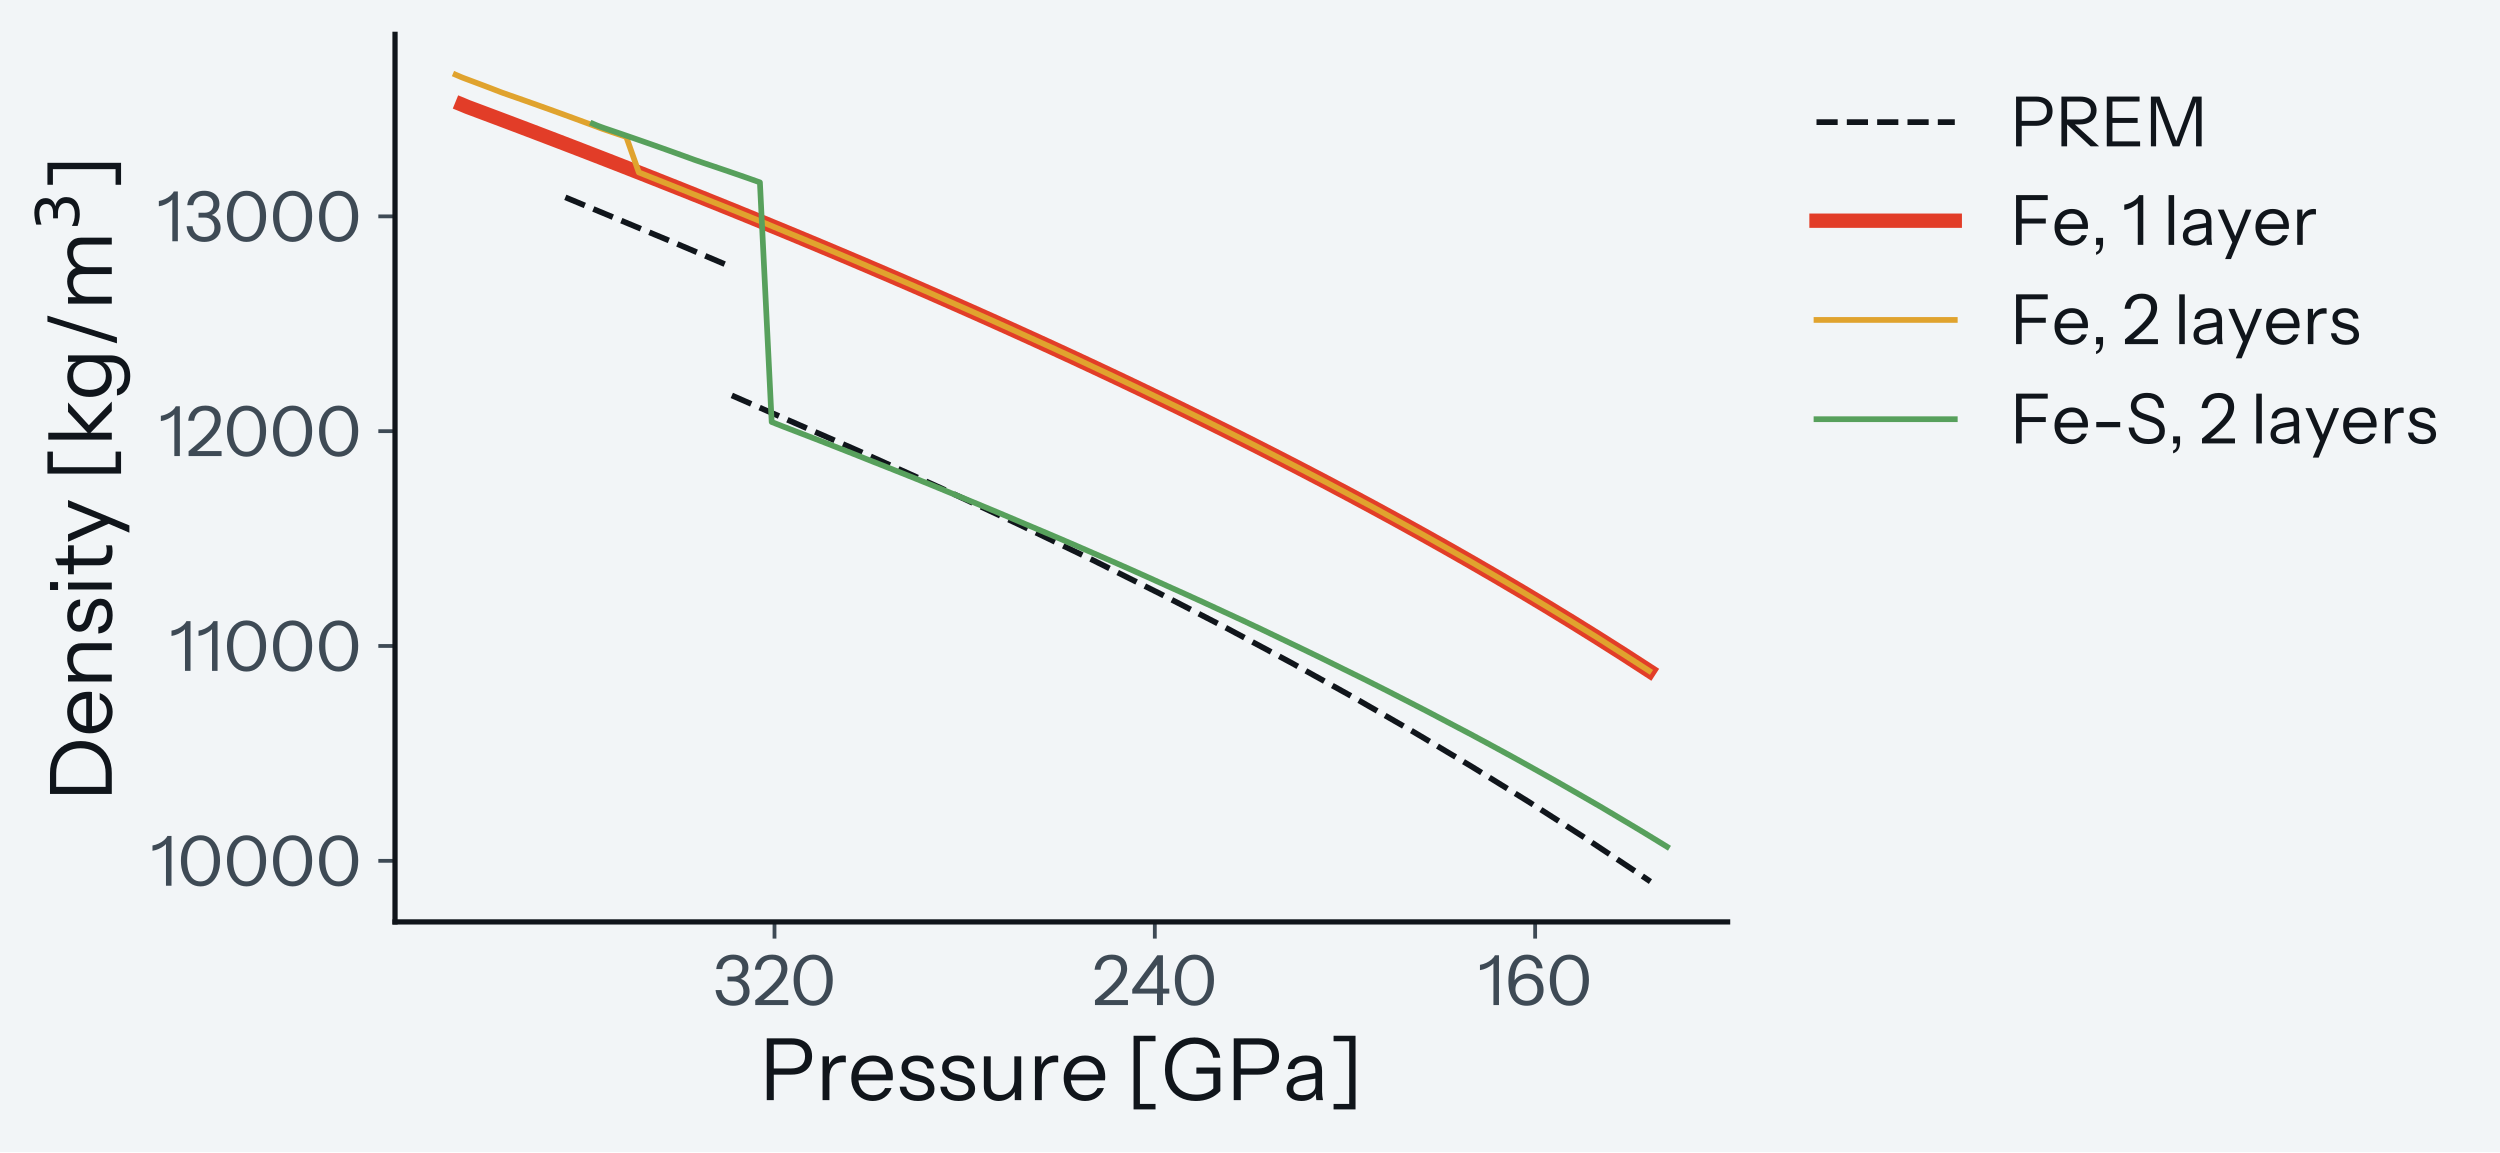
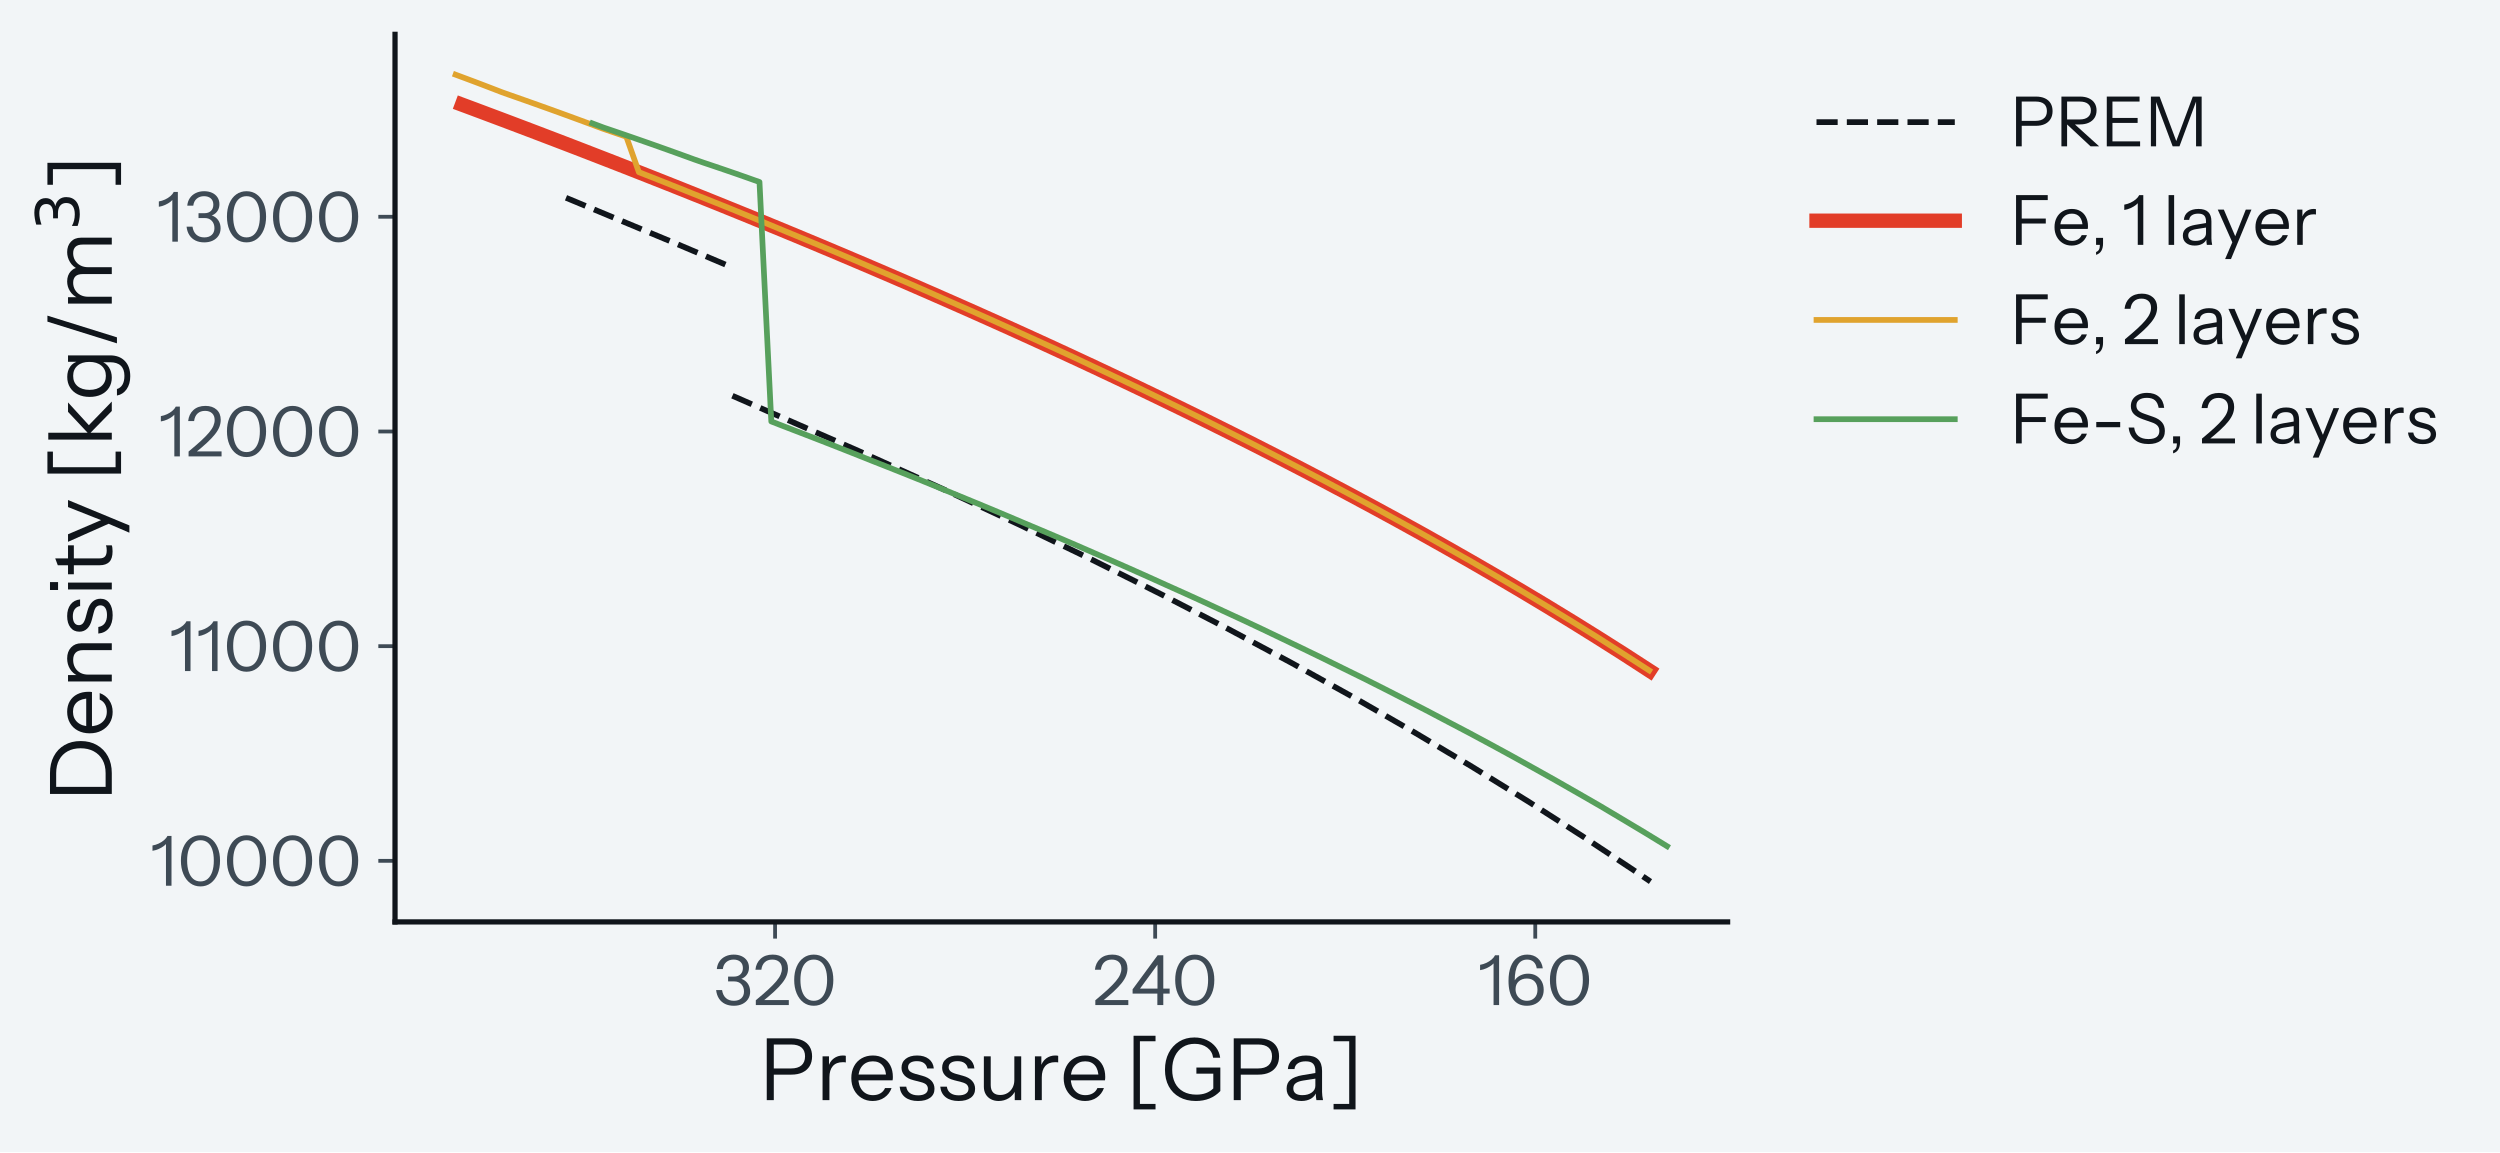
<svg xmlns="http://www.w3.org/2000/svg" xmlns:xlink="http://www.w3.org/1999/xlink" width="524.229pt" height="241.579pt" viewBox="0 0 524.229 241.579" version="1.1">
  <defs>
    <style type="text/css">*{stroke-linejoin: round; stroke-linecap: butt}</style>
  </defs>
  <g id="figure_1">
    <g id="patch_1">
      <path d="M 0 241.579  L 524.229 241.579  L 524.229 0  L 0 0  z " style="fill: #f2f5f7" />
    </g>
    <g id="axes_1">
      <g id="patch_2">
        <path d="M 82.833 193.316  L 362.265 193.316  L 362.265 7.2  L 82.833 7.2  z " style="fill: #f2f5f7" />
      </g>
      <g id="matplotlib.axis_1">
        <g id="xtick_1">
          <g id="line2d_1">
            <defs>
              <path id="m2a301ba8c9" d="M 0 0  L 0 3.5  " style="stroke: #3e4a55; stroke-width: 0.8" />
            </defs>
            <g>
-               <use xlink:href="#m2a301ba8c9" x="321.905" y="193.316" style="fill: #3e4a55; stroke: #3e4a55; stroke-width: 0.8" />
+               <use xlink:href="#m2a301ba8c9" x="321.931" y="193.316" style="fill: #3e4a55; stroke: #3e4a55; stroke-width: 0.8" />
            </g>
          </g>
          <g id="text_1">
-             <g style="fill: #3e4a55" transform="translate(309.8992 210.7564) scale(0.145 -0.145)">
+             <g style="fill: #3e4a55" transform="translate(309.9258 210.7564) scale(0.145 -0.145)">
              <defs>
                <path id="InstrumentSans-Regular-31" d="M 1440 0  L 1440 4083  L 1574 4051  Q 1498 3878 1280 3705  Q 1062 3533 777 3405  Q 493 3277 192 3232  L 192 3725  Q 493 3776 768 3904  Q 1043 4032 1257 4214  Q 1472 4397 1574 4608  L 1952 4608  L 1952 0  L 1440 0  z " transform="scale(0.015625)" />
                <path id="InstrumentSans-Regular-36" d="M 2010 -64  Q 1197 -64 758 528  Q 320 1120 320 2240  Q 320 3014 528 3558  Q 736 4102 1126 4387  Q 1517 4672 2054 4672  Q 2643 4672 3027 4333  Q 3411 3994 3494 3398  L 2931 3398  Q 2874 3795 2640 4003  Q 2406 4211 2048 4211  Q 1478 4211 1187 3724  Q 896 3238 896 2266  L 896 1850  L 749 1907  Q 806 2208 1004 2432  Q 1203 2656 1497 2781  Q 1792 2906 2131 2906  Q 2566 2906 2889 2717  Q 3213 2528 3395 2192  Q 3578 1856 3578 1408  Q 3578 966 3379 633  Q 3181 301 2829 118  Q 2477 -64 2010 -64  z M 2029 397  Q 2464 397 2733 672  Q 3002 947 3002 1414  Q 3002 1901 2742 2179  Q 2483 2458 2016 2458  Q 1568 2458 1270 2195  Q 973 1933 973 1472  Q 973 1152 1110 909  Q 1248 666 1488 531  Q 1728 397 2029 397  z " transform="scale(0.015625)" />
                <path id="InstrumentSans-Regular-30" d="M 2131 -64  Q 1587 -64 1180 240  Q 774 544 547 1085  Q 320 1626 320 2323  Q 320 3021 544 3549  Q 768 4077 1177 4374  Q 1587 4672 2131 4672  Q 2675 4672 3081 4374  Q 3488 4077 3715 3549  Q 3942 3021 3942 2323  Q 3942 1619 3715 1081  Q 3488 544 3081 240  Q 2675 -64 2131 -64  z M 2131 397  Q 2522 397 2797 630  Q 3072 864 3219 1296  Q 3366 1728 3366 2330  Q 3366 2925 3222 3347  Q 3078 3770 2803 3990  Q 2528 4211 2131 4211  Q 1734 4211 1459 3987  Q 1184 3763 1040 3344  Q 896 2925 896 2330  Q 896 1728 1043 1293  Q 1190 858 1465 627  Q 1741 397 2131 397  z " transform="scale(0.015625)" />
              </defs>
              <use xlink:href="#InstrumentSans-Regular-31" />
              <use xlink:href="#InstrumentSans-Regular-36" transform="translate(39.09999 0)" />
              <use xlink:href="#InstrumentSans-Regular-30" transform="translate(98.99998 0)" />
            </g>
          </g>
        </g>
        <g id="xtick_2">
          <g id="line2d_2">
            <g>
-               <use xlink:href="#m2a301ba8c9" x="242.155" y="193.316" style="fill: #3e4a55; stroke: #3e4a55; stroke-width: 0.8" />
+               <use xlink:href="#m2a301ba8c9" x="242.229" y="193.316" style="fill: #3e4a55; stroke: #3e4a55; stroke-width: 0.8" />
            </g>
          </g>
          <g id="text_2">
-             <g style="fill: #3e4a55" transform="translate(229.026 210.7564) scale(0.145 -0.145)">
+             <g style="fill: #3e4a55" transform="translate(229.0999 210.7564) scale(0.145 -0.145)">
              <defs>
                <path id="InstrumentSans-Regular-32" d="M 256 0  L 256 448  Q 947 1018 1411 1446  Q 1875 1875 2153 2208  Q 2432 2541 2550 2819  Q 2669 3098 2669 3366  Q 2669 3763 2432 3987  Q 2195 4211 1779 4211  Q 1350 4211 1088 3968  Q 826 3725 768 3270  L 218 3270  Q 282 3898 701 4285  Q 1120 4672 1818 4672  Q 2464 4672 2848 4326  Q 3232 3981 3232 3379  Q 3232 3053 3107 2726  Q 2982 2400 2697 2041  Q 2413 1683 1949 1251  Q 1485 819 800 275  L 678 461  L 3309 461  L 3309 0  L 256 0  z " transform="scale(0.015625)" />
                <path id="InstrumentSans-Regular-34" d="M 2509 0  L 2509 1216  L 2522 1344  L 2522 3974  L 2694 3974  L 749 1312  L 576 1523  L 3648 1523  L 3648 1062  L 218 1062  L 218 1459  L 2534 4608  L 3059 4608  L 3059 0  L 2509 0  z " transform="scale(0.015625)" />
              </defs>
              <use xlink:href="#InstrumentSans-Regular-32" />
              <use xlink:href="#InstrumentSans-Regular-34" transform="translate(54.49999 0)" />
              <use xlink:href="#InstrumentSans-Regular-30" transform="translate(114.5 0)" />
            </g>
          </g>
        </g>
        <g id="xtick_3">
          <g id="line2d_3">
            <g>
-               <use xlink:href="#m2a301ba8c9" x="162.406" y="193.316" style="fill: #3e4a55; stroke: #3e4a55; stroke-width: 0.8" />
+               <use xlink:href="#m2a301ba8c9" x="162.527" y="193.316" style="fill: #3e4a55; stroke: #3e4a55; stroke-width: 0.8" />
            </g>
          </g>
          <g id="text_3">
-             <g style="fill: #3e4a55" transform="translate(149.4646 210.7564) scale(0.145 -0.145)">
+             <g style="fill: #3e4a55" transform="translate(149.5858 210.7564) scale(0.145 -0.145)">
              <defs>
                <path id="InstrumentSans-Regular-33" d="M 1894 -64  Q 1434 -64 1085 105  Q 736 275 521 601  Q 307 928 256 1389  L 806 1389  Q 877 909 1158 653  Q 1440 397 1901 397  Q 2336 397 2585 627  Q 2835 858 2835 1254  Q 2835 1670 2592 1929  Q 2349 2189 1939 2189  L 1363 2189  L 1363 2637  L 1920 2637  Q 2291 2637 2512 2851  Q 2733 3066 2733 3424  Q 2733 3802 2499 4006  Q 2266 4211 1869 4211  Q 1478 4211 1203 3984  Q 928 3757 877 3334  L 320 3334  Q 358 3744 563 4041  Q 768 4339 1110 4505  Q 1453 4672 1882 4672  Q 2298 4672 2618 4525  Q 2938 4378 3117 4106  Q 3296 3834 3296 3469  Q 3296 3142 3149 2892  Q 3002 2643 2749 2502  Q 2496 2362 2170 2362  L 2131 2496  Q 2522 2496 2806 2333  Q 3091 2170 3248 1888  Q 3405 1606 3405 1235  Q 3405 851 3213 556  Q 3021 262 2681 99  Q 2342 -64 1894 -64  z " transform="scale(0.015625)" />
              </defs>
              <use xlink:href="#InstrumentSans-Regular-33" />
              <use xlink:href="#InstrumentSans-Regular-32" transform="translate(57.39999 0)" />
              <use xlink:href="#InstrumentSans-Regular-30" transform="translate(111.9 0)" />
            </g>
          </g>
        </g>
        <g id="text_4">
          <g style="fill: #10151b" transform="translate(159.2354 230.6889) scale(0.18 -0.18)">
            <defs>
              <path id="InstrumentSans-Regular-50" d="M 550 0  L 550 4608  L 2381 4608  Q 2874 4608 3219 4448  Q 3565 4288 3747 3987  Q 3930 3686 3930 3264  Q 3930 2842 3747 2538  Q 3565 2234 3219 2067  Q 2874 1901 2381 1901  L 934 1901  L 934 2362  L 2362 2362  Q 2874 2362 3139 2595  Q 3405 2829 3405 3264  Q 3405 3699 3142 3923  Q 2880 4147 2362 4147  L 1075 4147  L 1075 0  L 550 0  z " transform="scale(0.015625)" />
              <path id="InstrumentSans-Regular-72" d="M 512 0  L 512 3264  L 992 3264  L 992 2432  L 1024 2432  L 1024 0  L 512 0  z M 1024 1702  L 941 2477  Q 1056 2893 1350 3110  Q 1645 3328 2029 3328  Q 2189 3328 2246 3302  L 2246 2810  Q 2214 2822 2156 2825  Q 2099 2829 2016 2829  Q 1530 2829 1277 2537  Q 1024 2246 1024 1702  z " transform="scale(0.015625)" />
              <path id="InstrumentSans-Regular-65" d="M 1850 -64  Q 1382 -64 1024 157  Q 666 378 461 762  Q 256 1146 256 1645  Q 256 2144 457 2525  Q 659 2906 1024 3117  Q 1389 3328 1862 3328  Q 2317 3328 2653 3129  Q 2989 2931 3171 2572  Q 3354 2214 3354 1728  Q 3354 1664 3350 1606  Q 3347 1549 3334 1478  L 640 1478  L 640 1907  L 3021 1907  L 2854 1670  Q 2854 2259 2595 2576  Q 2336 2893 1862 2893  Q 1376 2893 1078 2557  Q 781 2221 781 1651  Q 781 1069 1078 720  Q 1376 371 1875 371  Q 2189 371 2425 508  Q 2662 646 2771 902  L 3258 902  Q 3098 454 2723 195  Q 2349 -64 1850 -64  z " transform="scale(0.015625)" />
              <path id="InstrumentSans-Regular-73" d="M 1619 -64  Q 1018 -64 659 214  Q 301 493 250 1005  L 742 1005  Q 787 691 1017 524  Q 1248 358 1632 358  Q 1971 358 2163 486  Q 2355 614 2355 851  Q 2355 1018 2246 1142  Q 2138 1267 1811 1350  L 1286 1485  Q 838 1600 614 1840  Q 390 2080 390 2413  Q 390 2835 704 3081  Q 1018 3328 1555 3328  Q 2086 3328 2419 3072  Q 2752 2816 2797 2362  L 2304 2362  Q 2259 2624 2060 2765  Q 1862 2906 1536 2906  Q 1222 2906 1049 2787  Q 877 2669 877 2451  Q 877 2285 1001 2163  Q 1126 2042 1421 1958  L 1933 1818  Q 2387 1696 2617 1446  Q 2848 1197 2848 845  Q 2848 416 2521 176  Q 2195 -64 1619 -64  z " transform="scale(0.015625)" />
              <path id="InstrumentSans-Regular-75" d="M 1574 -64  Q 1254 -64 1004 67  Q 755 198 614 438  Q 474 678 474 992  L 474 3264  L 986 3264  L 986 1126  Q 986 755 1168 569  Q 1350 384 1690 384  Q 1997 384 2233 525  Q 2470 666 2608 918  Q 2746 1171 2746 1498  L 2829 723  Q 2669 358 2329 147  Q 1990 -64 1574 -64  z M 2778 0  L 2778 768  L 2746 768  L 2746 3264  L 3258 3264  L 3258 0  L 2778 0  z " transform="scale(0.015625)" />
              <path id="InstrumentSans-Regular-20" transform="scale(0.015625)" />
              <path id="InstrumentSans-Regular-5b" d="M 576 -691  L 576 4800  L 2214 4800  L 2214 4390  L 1050 4390  L 1050 -282  L 2214 -282  L 2214 -691  L 576 -691  z " transform="scale(0.015625)" />
              <path id="InstrumentSans-Regular-47" d="M 2624 -64  Q 1920 -64 1401 224  Q 883 512 601 1033  Q 320 1555 320 2266  Q 320 2976 598 3517  Q 877 4058 1373 4365  Q 1869 4672 2515 4672  Q 3021 4672 3433 4480  Q 3846 4288 4112 3949  Q 4378 3610 4435 3162  L 3910 3162  Q 3846 3635 3472 3916  Q 3098 4198 2534 4198  Q 2029 4198 1651 3958  Q 1274 3718 1066 3289  Q 858 2861 858 2278  Q 858 1696 1072 1277  Q 1286 858 1692 634  Q 2099 410 2669 410  Q 3059 410 3366 522  Q 3674 634 3923 870  L 4448 678  Q 4096 307 3638 121  Q 3181 -64 2624 -64  z M 3923 678  L 3923 2170  L 4122 1971  L 2662 1971  L 2662 2432  L 4448 2432  L 4448 678  L 3923 678  z " transform="scale(0.015625)" />
              <path id="InstrumentSans-Regular-61" d="M 2515 0  Q 2490 109 2480 249  Q 2470 390 2470 608  L 2438 608  L 2438 2170  Q 2438 2541 2268 2717  Q 2099 2893 1722 2893  Q 1350 2893 1129 2742  Q 909 2592 883 2317  L 390 2317  Q 422 2790 787 3059  Q 1152 3328 1741 3328  Q 2349 3328 2643 3040  Q 2938 2752 2938 2176  L 2938 608  Q 2938 467 2957 316  Q 2976 166 3008 0  L 2515 0  z M 1395 -64  Q 890 -64 592 182  Q 294 429 294 858  Q 294 1286 588 1523  Q 883 1760 1446 1856  L 2586 2048  L 2586 1626  L 1523 1459  Q 1165 1402 979 1267  Q 794 1133 794 877  Q 794 627 963 499  Q 1133 371 1466 371  Q 1894 371 2166 566  Q 2438 762 2438 1075  L 2522 621  Q 2419 294 2121 115  Q 1824 -64 1395 -64  z " transform="scale(0.015625)" />
              <path id="InstrumentSans-Regular-5d" d="M 2022 4800  L 2022 -691  L 384 -691  L 384 -282  L 1549 -282  L 1549 4390  L 384 4390  L 384 4800  L 2022 4800  z " transform="scale(0.015625)" />
            </defs>
            <use xlink:href="#InstrumentSans-Regular-50" />
            <use xlink:href="#InstrumentSans-Regular-72" transform="translate(65.59999 0)" />
            <use xlink:href="#InstrumentSans-Regular-65" transform="translate(103.1 0)" />
            <use xlink:href="#InstrumentSans-Regular-73" transform="translate(159.5 0)" />
            <use xlink:href="#InstrumentSans-Regular-73" transform="translate(206.8 0)" />
            <use xlink:href="#InstrumentSans-Regular-75" transform="translate(254.0999 0)" />
            <use xlink:href="#InstrumentSans-Regular-72" transform="translate(312.9999 0)" />
            <use xlink:href="#InstrumentSans-Regular-65" transform="translate(350.4999 0)" />
            <use xlink:href="#InstrumentSans-Regular-20" transform="translate(406.8999 0)" />
            <use xlink:href="#InstrumentSans-Regular-5b" transform="translate(426.8999 0)" />
            <use xlink:href="#InstrumentSans-Regular-47" transform="translate(467.4999 0)" />
            <use xlink:href="#InstrumentSans-Regular-50" transform="translate(543.9999 0)" />
            <use xlink:href="#InstrumentSans-Regular-61" transform="translate(609.5999 0)" />
            <use xlink:href="#InstrumentSans-Regular-5d" transform="translate(662.8999 0)" />
          </g>
        </g>
      </g>
      <g id="matplotlib.axis_2">
        <g id="ytick_1">
          <g id="line2d_4">
            <defs>
              <path id="me776a80f98" d="M 0 0  L -3.5 0  " style="stroke: #3e4a55; stroke-width: 0.8" />
            </defs>
            <g>
-               <use xlink:href="#me776a80f98" x="82.833" y="180.507" style="fill: #3e4a55; stroke: #3e4a55; stroke-width: 0.8" />
+               <use xlink:href="#me776a80f98" x="82.833" y="180.51" style="fill: #3e4a55; stroke: #3e4a55; stroke-width: 0.8" />
            </g>
          </g>
          <g id="text_5">
-             <g style="fill: #3e4a55" transform="translate(31.54 185.7267) scale(0.145 -0.145)">
+             <g style="fill: #3e4a55" transform="translate(31.54 185.7297) scale(0.145 -0.145)">
              <use xlink:href="#InstrumentSans-Regular-31" />
              <use xlink:href="#InstrumentSans-Regular-30" transform="translate(39.09999 0)" />
              <use xlink:href="#InstrumentSans-Regular-30" transform="translate(105.7 0)" />
              <use xlink:href="#InstrumentSans-Regular-30" transform="translate(172.3 0)" />
              <use xlink:href="#InstrumentSans-Regular-30" transform="translate(238.9 0)" />
            </g>
          </g>
        </g>
        <g id="ytick_2">
          <g id="line2d_5">
            <g>
-               <use xlink:href="#me776a80f98" x="82.833" y="135.459" style="fill: #3e4a55; stroke: #3e4a55; stroke-width: 0.8" />
+               <use xlink:href="#me776a80f98" x="82.833" y="135.493" style="fill: #3e4a55; stroke: #3e4a55; stroke-width: 0.8" />
            </g>
          </g>
          <g id="text_6">
-             <g style="fill: #3e4a55" transform="translate(35.5275 140.6794) scale(0.145 -0.145)">
+             <g style="fill: #3e4a55" transform="translate(35.5275 140.7133) scale(0.145 -0.145)">
              <use xlink:href="#InstrumentSans-Regular-31" />
              <use xlink:href="#InstrumentSans-Regular-31" transform="translate(39.09999 0)" />
              <use xlink:href="#InstrumentSans-Regular-30" transform="translate(78.19998 0)" />
              <use xlink:href="#InstrumentSans-Regular-30" transform="translate(144.8 0)" />
              <use xlink:href="#InstrumentSans-Regular-30" transform="translate(211.4 0)" />
            </g>
          </g>
        </g>
        <g id="ytick_3">
          <g id="line2d_6">
            <g>
-               <use xlink:href="#me776a80f98" x="82.833" y="90.412" style="fill: #3e4a55; stroke: #3e4a55; stroke-width: 0.8" />
+               <use xlink:href="#me776a80f98" x="82.833" y="90.477" style="fill: #3e4a55; stroke: #3e4a55; stroke-width: 0.8" />
            </g>
          </g>
          <g id="text_7">
-             <g style="fill: #3e4a55" transform="translate(33.29359 95.63213) scale(0.145 -0.145)">
+             <g style="fill: #3e4a55" transform="translate(33.29359 95.69683) scale(0.145 -0.145)">
              <use xlink:href="#InstrumentSans-Regular-31" />
              <use xlink:href="#InstrumentSans-Regular-32" transform="translate(39.09999 0)" />
              <use xlink:href="#InstrumentSans-Regular-30" transform="translate(93.59998 0)" />
              <use xlink:href="#InstrumentSans-Regular-30" transform="translate(160.2 0)" />
              <use xlink:href="#InstrumentSans-Regular-30" transform="translate(226.8 0)" />
            </g>
          </g>
        </g>
        <g id="ytick_4">
          <g id="line2d_7">
            <g>
-               <use xlink:href="#me776a80f98" x="82.833" y="45.365" style="fill: #3e4a55; stroke: #3e4a55; stroke-width: 0.8" />
+               <use xlink:href="#me776a80f98" x="82.833" y="45.46" style="fill: #3e4a55; stroke: #3e4a55; stroke-width: 0.8" />
            </g>
          </g>
          <g id="text_8">
-             <g style="fill: #3e4a55" transform="translate(32.87219 50.58485) scale(0.145 -0.145)">
+             <g style="fill: #3e4a55" transform="translate(32.87219 50.68041) scale(0.145 -0.145)">
              <use xlink:href="#InstrumentSans-Regular-31" />
              <use xlink:href="#InstrumentSans-Regular-33" transform="translate(39.09999 0)" />
              <use xlink:href="#InstrumentSans-Regular-30" transform="translate(96.49998 0)" />
              <use xlink:href="#InstrumentSans-Regular-30" transform="translate(163.1 0)" />
              <use xlink:href="#InstrumentSans-Regular-30" transform="translate(229.7 0)" />
            </g>
          </g>
        </g>
        <g id="text_9">
          <g style="fill: #10151b" transform="translate(23.58 168.0282) rotate(-90) scale(0.18 -0.18)">
            <defs>
              <path id="InstrumentSans-Regular-44" d="M 864 0  L 864 461  L 2099 461  Q 2675 461 3091 694  Q 3507 928 3731 1350  Q 3955 1773 3955 2330  Q 3955 2880 3731 3289  Q 3507 3699 3094 3923  Q 2682 4147 2099 4147  L 864 4147  L 864 4608  L 2099 4608  Q 2822 4608 3360 4323  Q 3898 4038 4195 3523  Q 4493 3008 4493 2317  Q 4493 1626 4192 1104  Q 3891 582 3356 291  Q 2822 0 2106 0  L 864 0  z M 550 0  L 550 4608  L 1075 4608  L 1075 0  L 550 0  z " transform="scale(0.015625)" />
              <path id="InstrumentSans-Regular-6e" d="M 512 0  L 512 3264  L 992 3264  L 992 2496  L 1024 2496  L 1024 0  L 512 0  z M 2848 0  L 2848 2138  Q 2848 2509 2662 2694  Q 2477 2880 2112 2880  Q 1792 2880 1545 2739  Q 1299 2598 1161 2348  Q 1024 2099 1024 1766  L 941 2541  Q 1107 2906 1449 3117  Q 1792 3328 2227 3328  Q 2739 3328 3049 3037  Q 3360 2746 3360 2272  L 3360 0  L 2848 0  z " transform="scale(0.015625)" />
              <path id="InstrumentSans-Regular-69" d="M 512 0  L 512 3264  L 1024 3264  L 1024 0  L 512 0  z M 472 4006  L 472 4608  L 1061 4608  L 1061 4006  L 472 4006  z " transform="scale(0.015625)" />
              <path id="InstrumentSans-Regular-74" d="M 1818 -58  Q 1274 -58 1027 188  Q 781 435 781 902  L 781 4026  L 1293 4218  L 1293 909  Q 1293 634 1433 506  Q 1574 378 1894 378  Q 2022 378 2115 394  Q 2208 410 2266 435  L 2266 0  Q 2202 -26 2083 -42  Q 1965 -58 1818 -58  z M 109 2829  L 109 3264  L 2266 3264  L 2266 2829  L 109 2829  z " transform="scale(0.015625)" />
              <path id="InstrumentSans-Regular-79" d="M 794 -1312  L 1523 384  L 1638 563  L 2707 3264  L 3232 3264  L 1338 -1312  L 794 -1312  z M 1581 -32  L 115 3264  L 678 3264  L 1939 314  L 1581 -32  z " transform="scale(0.015625)" />
              <path id="InstrumentSans-Regular-6b" d="M 512 0  L 512 4736  L 1024 4736  L 1024 0  L 512 0  z M 2643 0  L 909 1696  L 2579 3264  L 3283 3264  L 1408 1549  L 1440 1850  L 3347 0  L 2643 0  z " transform="scale(0.015625)" />
              <path id="InstrumentSans-Regular-67" d="M 1811 -1376  Q 1229 -1376 841 -1104  Q 454 -832 371 -384  L 858 -384  Q 928 -640 1174 -790  Q 1421 -941 1843 -941  Q 2342 -941 2598 -669  Q 2854 -397 2854 128  L 2854 826  L 2918 813  Q 2810 442 2483 221  Q 2157 0 1709 0  Q 1280 0 953 208  Q 627 416 448 787  Q 269 1158 269 1651  Q 269 2150 454 2528  Q 640 2906 976 3114  Q 1312 3322 1760 3322  Q 2221 3322 2531 3098  Q 2842 2874 2944 2458  L 2886 2451  L 2886 3264  L 3366 3264  L 3366 128  Q 3366 -570 2950 -973  Q 2534 -1376 1811 -1376  z M 1837 442  Q 2317 442 2598 774  Q 2880 1107 2880 1677  Q 2880 2234 2598 2557  Q 2317 2880 1837 2880  Q 1350 2880 1072 2553  Q 794 2227 794 1658  Q 794 1101 1075 771  Q 1357 442 1837 442  z " transform="scale(0.015625)" />
              <path id="InstrumentSans-Regular-2f" d="M 384 -384  L 2003 4800  L 2451 4800  L 832 -384  L 384 -384  z " transform="scale(0.015625)" />
              <path id="InstrumentSans-Regular-6d" d="M 512 0  L 512 3264  L 992 3264  L 992 2496  L 1024 2496  L 1024 0  L 512 0  z M 2714 0  L 2714 2163  Q 2714 2534 2547 2707  Q 2381 2880 2067 2880  Q 1773 2880 1536 2739  Q 1299 2598 1161 2348  Q 1024 2099 1024 1766  L 941 2541  Q 1107 2906 1440 3117  Q 1773 3328 2163 3328  Q 2637 3328 2931 3049  Q 3226 2771 3226 2298  L 3226 0  L 2714 0  z M 4915 0  L 4915 2163  Q 4915 2534 4748 2707  Q 4582 2880 4269 2880  Q 3974 2880 3737 2739  Q 3501 2598 3363 2348  Q 3226 2099 3226 1766  L 3098 2541  Q 3264 2906 3609 3117  Q 3955 3328 4352 3328  Q 4826 3328 5126 3049  Q 5427 2771 5427 2298  L 5427 0  L 4915 0  z " transform="scale(0.015625)" />
              <path id="DejaVuSans-33" d="M 2597 2516  Q 3050 2419 3304 2112  Q 3559 1806 3559 1356  Q 3559 666 3084 287  Q 2609 -91 1734 -91  Q 1441 -91 1130 -33  Q 819 25 488 141  L 488 750  Q 750 597 1062 519  Q 1375 441 1716 441  Q 2309 441 2620 675  Q 2931 909 2931 1356  Q 2931 1769 2642 2001  Q 2353 2234 1838 2234  L 1294 2234  L 1294 2753  L 1863 2753  Q 2328 2753 2575 2939  Q 2822 3125 2822 3475  Q 2822 3834 2567 4026  Q 2313 4219 1838 4219  Q 1578 4219 1281 4162  Q 984 4106 628 3988  L 628 4550  Q 988 4650 1302 4700  Q 1616 4750 1894 4750  Q 2613 4750 3031 4423  Q 3450 4097 3450 3541  Q 3450 3153 3228 2886  Q 3006 2619 2597 2516  z " transform="scale(0.015625)" />
            </defs>
            <use xlink:href="#InstrumentSans-Regular-44" transform="translate(0 0.765625)" />
            <use xlink:href="#InstrumentSans-Regular-65" transform="translate(75.19998 0.765625)" />
            <use xlink:href="#InstrumentSans-Regular-6e" transform="translate(131.6 0.765625)" />
            <use xlink:href="#InstrumentSans-Regular-73" transform="translate(191.5 0.765625)" />
            <use xlink:href="#InstrumentSans-Regular-69" transform="translate(238.8 0.765625)" />
            <use xlink:href="#InstrumentSans-Regular-74" transform="translate(262.7999 0.765625)" />
            <use xlink:href="#InstrumentSans-Regular-79" transform="translate(300.4999 0.765625)" />
            <use xlink:href="#InstrumentSans-Regular-20" transform="translate(352.7999 0.765625)" />
            <use xlink:href="#InstrumentSans-Regular-5b" transform="translate(372.7999 0.765625)" />
            <use xlink:href="#InstrumentSans-Regular-6b" transform="translate(413.3999 0.765625)" />
            <use xlink:href="#InstrumentSans-Regular-67" transform="translate(466.8999 0.765625)" />
            <use xlink:href="#InstrumentSans-Regular-2f" transform="translate(527.4999 0.765625)" />
            <use xlink:href="#InstrumentSans-Regular-6d" transform="translate(571.7999 0.765625)" />
            <use xlink:href="#DejaVuSans-33" transform="translate(664.9569 39.04688) scale(0.7)" />
            <use xlink:href="#InstrumentSans-Regular-5d" transform="translate(712.2274 0.765625)" />
          </g>
        </g>
      </g>
      <g id="line2d_8">
-         <path d="M 118.541 41.378  L 119.381 41.723  L 142.007 51.149  L 153.456 56.013  L 153.456 56.013  " clip-path="url(#p41ad4bad2e)" style="fill: none; stroke-dasharray: 4.44,1.92; stroke-dashoffset: 0; stroke: #10151b; stroke-width: 1.2" />
+         <path d="M 118.688 41.476  L 119.528 41.822  L 142.149 51.245  L 153.582 56.102  L 153.582 56.102  " clip-path="url(#pd178bec94d)" style="fill: none; stroke-dasharray: 4.44,1.92; stroke-dashoffset: 0; stroke: #10151b; stroke-width: 1.2" />
      </g>
      <g id="line2d_9">
-         <path d="M 153.456 82.919  L 179.814 94.453  L 197.7 102.526  L 213.79 110.031  L 228.907 117.325  L 243.343 124.536  L 257.236 131.723  L 270.664 138.918  L 283.668 146.138  L 296.275 153.39  L 308.508 160.683  L 320.382 168.02  L 331.909 175.402  L 343.094 182.829  L 346.078 184.857  L 346.078 184.857  " clip-path="url(#p41ad4bad2e)" style="fill: none; stroke-dasharray: 4.44,1.92; stroke-dashoffset: 0; stroke: #10151b; stroke-width: 1.2" />
+         <path d="M 153.582 82.989  L 179.933 94.519  L 197.813 102.589  L 213.899 110.091  L 229.008 117.38  L 243.437 124.588  L 257.328 131.773  L 270.749 138.965  L 283.745 146.18  L 296.351 153.432  L 308.577 160.72  L 320.445 168.053  L 331.965 175.432  L 343.144 182.855  L 346.09 184.857  L 346.09 184.857  " clip-path="url(#pd178bec94d)" style="fill: none; stroke-dasharray: 4.44,1.92; stroke-dashoffset: 0; stroke: #10151b; stroke-width: 1.2" />
      </g>
      <g id="line2d_10">
-         <path d="M 96.896 21.943  L 96.945 21.963  L 97.092 22.026  L 97.337 22.129  L 97.679 22.275  L 98.119 22.456  L 98.657 22.656  L 99.292 22.893  L 100.024 23.167  L 100.853 23.478  L 101.779 23.825  L 102.801 24.209  L 103.92 24.628  L 105.134 25.085  L 106.444 25.578  L 107.849 26.11  L 109.348 26.676  L 110.942 27.281  L 112.63 27.923  L 114.411 28.603  L 116.285 29.319  L 118.251 30.073  L 120.309 30.863  L 122.458 31.692  L 124.698 32.56  L 127.027 33.464  L 129.445 34.407  L 131.952 35.387  L 134.546 36.406  L 137.227 37.465  L 139.995 38.561  L 142.847 39.695  L 145.784 40.871  L 148.805 42.084  L 151.908 43.337  L 155.092 44.628  L 158.358 45.962  L 161.703 47.335  L 165.127 48.747  L 168.628 50.201  L 172.206 51.696  L 175.86 53.232  L 179.588 54.81  L 183.388 56.429  L 187.261 58.09  L 191.205 59.795  L 195.218 61.541  L 199.299 63.334  L 203.447 65.168  L 207.661 67.047  L 211.939 68.971  L 216.279 70.94  L 220.681 72.954  L 225.143 75.015  L 229.664 77.124  L 234.241 79.28  L 238.873 81.484  L 243.56 83.737  L 248.298 86.039  L 253.087 88.394  L 257.925 90.797  L 262.81 93.255  L 267.74 95.765  L 272.714 98.329  L 277.729 100.948  L 282.785 103.625  L 287.879 106.358  L 293.008 109.149  L 298.172 112.003  L 303.368 114.918  L 308.594 117.896  L 313.848 120.939  L 319.127 124.049  L 324.431 127.228  L 329.755 130.479  L 335.099 133.805  L 340.46 137.204  L 345.835 140.685  " clip-path="url(#p41ad4bad2e)" style="fill: none; stroke: #e23d28; stroke-width: 3; stroke-linecap: square" />
+         <path d="M 96.882 21.941  L 96.93 21.959  L 97.077 22.014  L 97.322 22.105  L 97.665 22.232  L 98.105 22.396  L 98.642 22.596  L 99.278 22.833  L 100.01 23.107  L 100.839 23.417  L 101.766 23.765  L 102.788 24.149  L 103.907 24.568  L 105.122 25.024  L 106.432 25.518  L 107.838 26.049  L 109.338 26.617  L 110.933 27.221  L 112.621 27.864  L 114.403 28.544  L 116.277 29.259  L 118.244 30.012  L 120.303 30.804  L 122.453 31.633  L 124.693 32.501  L 127.023 33.405  L 129.442 34.347  L 131.95 35.328  L 134.545 36.348  L 137.227 37.406  L 139.995 38.502  L 142.849 39.636  L 145.787 40.812  L 148.808 42.025  L 151.913 43.278  L 155.098 44.571  L 158.365 45.904  L 161.711 47.277  L 165.136 48.689  L 168.639 50.144  L 172.218 51.638  L 175.873 53.176  L 179.602 54.753  L 183.404 56.371  L 187.278 58.034  L 191.223 59.738  L 195.238 61.486  L 199.32 63.278  L 203.47 65.112  L 207.685 66.992  L 211.964 68.915  L 216.306 70.885  L 220.709 72.899  L 225.172 74.962  L 229.694 77.069  L 234.273 79.227  L 238.907 81.431  L 243.594 83.684  L 248.334 85.987  L 253.124 88.342  L 257.963 90.746  L 262.85 93.203  L 267.781 95.714  L 272.756 98.28  L 277.773 100.898  L 282.83 103.576  L 287.925 106.31  L 293.055 109.102  L 298.22 111.956  L 303.417 114.872  L 308.644 117.851  L 313.9 120.895  L 319.18 124.005  L 324.485 127.185  L 329.811 130.437  L 335.155 133.764  L 340.517 137.164  L 345.893 140.646  " clip-path="url(#pd178bec94d)" style="fill: none; stroke: #e23d28; stroke-width: 3; stroke-linecap: square" />
      </g>
      <g id="line2d_11">
-         <path d="M 95.534 15.66  L 95.584 15.681  L 95.734 15.745  L 95.984 15.852  L 96.334 16.002  L 96.783 16.195  L 97.332 16.41  L 97.98 16.651  L 98.728 16.931  L 99.574 17.248  L 100.519 17.603  L 101.563 17.996  L 102.705 18.429  L 103.945 18.906  L 105.282 19.423  L 106.716 19.926  L 108.247 20.461  L 109.874 21.034  L 111.598 21.644  L 113.416 22.292  L 115.33 22.978  L 117.338 23.704  L 119.44 24.469  L 121.635 25.274  L 123.923 26.121  L 126.303 27.009  L 128.778 27.849  L 131.33 28.72  L 133.954 36.152  L 136.66 37.237  L 139.451 38.343  L 142.326 39.49  L 145.285 40.68  L 148.326 41.893  L 151.448 43.138  L 154.652 44.431  L 157.935 45.776  L 161.297 47.166  L 164.737 48.601  L 168.254 50.052  L 171.847 51.545  L 175.515 53.085  L 179.256 54.673  L 183.071 56.307  L 186.957 57.954  L 190.913 59.65  L 194.938 61.41  L 199.031 63.226  L 203.19 65.056  L 207.414 66.935  L 211.703 68.869  L 216.054 70.851  L 220.466 72.849  L 224.937 74.906  L 229.467 77.036  L 234.053 79.19  L 238.695 81.398  L 243.39 83.67  L 248.137 85.962  L 252.934 88.311  L 257.78 90.726  L 262.673 93.178  L 267.611 95.704  L 272.593 98.273  L 277.616 100.888  L 282.679 103.572  L 287.779 106.292  L 292.916 109.115  L 298.086 111.956  L 303.288 114.889  L 308.521 117.844  L 313.781 120.907  L 319.067 124.013  L 324.376 127.205  L 329.706 130.45  L 335.056 133.765  L 340.423 137.195  L 345.803 140.668  " clip-path="url(#p41ad4bad2e)" style="fill: none; stroke: #e0a32e; stroke-width: 1.2; stroke-linecap: square" />
+         <path d="M 95.534 15.66  L 95.584 15.678  L 95.734 15.734  L 95.984 15.827  L 96.334 15.956  L 96.783 16.123  L 97.332 16.327  L 97.98 16.569  L 98.727 16.848  L 99.574 17.165  L 100.519 17.522  L 101.563 17.921  L 102.705 18.359  L 103.945 18.836  L 105.282 19.352  L 106.716 19.861  L 108.247 20.397  L 109.874 20.969  L 111.598 21.579  L 113.416 22.227  L 115.33 22.914  L 117.338 23.639  L 119.44 24.404  L 121.635 25.21  L 123.923 26.057  L 126.303 26.945  L 128.775 27.79  L 131.334 28.664  L 133.968 36.103  L 136.679 37.168  L 139.47 38.273  L 142.344 39.419  L 145.302 40.608  L 148.344 41.821  L 151.468 43.066  L 154.672 44.366  L 157.956 45.71  L 161.318 47.099  L 164.759 48.533  L 168.276 49.984  L 171.87 51.476  L 175.538 53.015  L 179.28 54.602  L 183.094 56.236  L 186.98 57.881  L 190.936 59.58  L 194.962 61.342  L 199.055 63.157  L 203.214 64.987  L 207.439 66.864  L 211.727 68.797  L 216.078 70.778  L 220.49 72.775  L 224.962 74.831  L 229.492 76.966  L 234.079 79.119  L 238.72 81.326  L 243.415 83.597  L 248.162 85.887  L 252.959 88.234  L 257.805 90.656  L 262.698 93.106  L 267.635 95.63  L 272.617 98.197  L 277.639 100.81  L 282.702 103.493  L 287.802 106.218  L 292.939 109.04  L 298.109 111.879  L 303.311 114.81  L 308.543 117.764  L 313.803 120.832  L 319.088 123.936  L 324.397 127.127  L 329.727 130.369  L 335.076 133.689  L 340.442 137.117  L 345.822 140.588  " clip-path="url(#pd178bec94d)" style="fill: none; stroke: #e0a32e; stroke-width: 1.2; stroke-linecap: square" />
      </g>
      <g id="line2d_12">
-         <path d="M 124.31 25.935  L 124.359 25.956  L 124.506 26.018  L 124.75 26.121  L 125.092 26.266  L 125.531 26.438  L 126.068 26.639  L 126.702 26.867  L 127.433 27.114  L 128.26 27.394  L 129.185 27.709  L 130.206 28.057  L 131.323 28.441  L 132.536 28.859  L 133.844 29.313  L 135.248 29.802  L 136.746 30.328  L 138.339 30.891  L 140.025 31.491  L 141.805 32.129  L 143.678 32.806  L 145.643 33.523  L 147.701 34.23  L 149.849 34.951  L 152.089 35.711  L 154.419 36.51  L 156.839 37.352  L 159.348 38.243  L 161.815 88.489  L 164.253 89.451  L 166.752 90.413  L 169.312 91.397  L 171.933 92.413  L 174.615 93.46  L 177.359 94.54  L 180.165 95.654  L 183.032 96.798  L 185.961 97.951  L 188.95 99.14  L 192.001 100.363  L 195.111 101.622  L 198.282 102.926  L 201.511 104.252  L 204.8 105.604  L 208.146 106.995  L 211.55 108.425  L 215.011 109.896  L 218.527 111.374  L 222.099 112.891  L 225.725 114.45  L 229.404 116.053  L 233.136 117.679  L 236.92 119.346  L 240.754 121.059  L 244.637 122.816  L 248.57 124.581  L 252.55 126.395  L 256.576 128.259  L 260.648 130.139  L 264.763 132.076  L 268.922 134.07  L 273.122 136.083  L 277.362 138.139  L 281.642 140.254  L 285.959 142.378  L 290.313 144.567  L 294.703 146.814  L 299.125 149.091  L 303.58 151.436  L 308.066 153.791  L 312.581 156.218  L 317.124 158.687  L 321.692 161.228  L 326.286 163.802  L 330.902 166.443  L 335.54 169.114  L 340.197 171.882  L 344.872 174.681  L 349.564 177.556  " clip-path="url(#p41ad4bad2e)" style="fill: none; stroke: #57a05c; stroke-width: 1.2; stroke-linecap: square" />
+         <path d="M 124.203 25.867  L 124.252 25.886  L 124.398 25.94  L 124.643 26.031  L 124.985 26.159  L 125.424 26.324  L 125.961 26.525  L 126.595 26.762  L 127.327 27.009  L 128.155 27.29  L 129.08 27.605  L 130.101 27.953  L 131.219 28.337  L 132.432 28.756  L 133.741 29.21  L 135.145 29.699  L 136.644 30.226  L 138.238 30.789  L 139.925 31.389  L 141.706 32.028  L 143.58 32.705  L 145.546 33.422  L 147.604 34.138  L 149.754 34.86  L 151.995 35.621  L 154.326 36.423  L 156.747 37.273  L 159.257 38.165  L 161.734 88.377  L 164.172 89.325  L 166.672 90.288  L 169.234 91.272  L 171.856 92.288  L 174.541 93.335  L 177.286 94.414  L 180.094 95.527  L 182.963 96.672  L 185.893 97.825  L 188.884 99.013  L 191.936 100.236  L 195.049 101.496  L 198.221 102.804  L 201.452 104.131  L 204.742 105.483  L 208.091 106.873  L 211.496 108.302  L 214.959 109.773  L 218.477 111.251  L 222.051 112.767  L 225.679 114.326  L 229.36 115.93  L 233.094 117.561  L 236.879 119.227  L 240.715 120.94  L 244.6 122.697  L 248.534 124.461  L 252.516 126.274  L 256.544 128.138  L 260.617 130.021  L 264.734 131.96  L 268.894 133.953  L 273.095 135.966  L 277.337 138.021  L 281.618 140.135  L 285.937 142.258  L 290.293 144.452  L 294.683 146.699  L 299.108 148.975  L 303.564 151.32  L 308.052 153.674  L 312.568 156.101  L 317.113 158.575  L 321.683 161.116  L 326.279 163.69  L 330.897 166.329  L 335.536 169  L 340.195 171.774  L 344.871 174.572  L 349.564 177.446  " clip-path="url(#pd178bec94d)" style="fill: none; stroke: #57a05c; stroke-width: 1.2; stroke-linecap: square" />
      </g>
      <g id="patch_3">
        <path d="M 82.833 193.316  L 82.833 7.2  " style="fill: none; stroke: #10151b; stroke-width: 1.1; stroke-linejoin: miter; stroke-linecap: square" />
      </g>
      <g id="patch_4">
        <path d="M 82.833 193.316  L 362.265 193.316  " style="fill: none; stroke: #10151b; stroke-width: 1.1; stroke-linejoin: miter; stroke-linecap: square" />
      </g>
      <g id="legend_1">
        <g id="line2d_13">
          <path d="M 380.904 25.615  L 395.404 25.615  L 409.904 25.615  " style="fill: none; stroke-dasharray: 4.44,1.92; stroke-dashoffset: 0; stroke: #10151b; stroke-width: 1.2" />
        </g>
        <g id="text_10">
          <g style="fill: #10151b" transform="translate(421.5036 30.69) scale(0.145 -0.145)">
            <defs>
              <path id="InstrumentSans-Regular-52" d="M 550 0  L 550 4608  L 2253 4608  Q 2746 4608 3091 4448  Q 3437 4288 3619 4003  Q 3802 3718 3802 3328  Q 3802 2938 3619 2646  Q 3437 2355 3091 2192  Q 2746 2029 2253 2029  L 934 2029  L 934 2490  L 2234 2490  Q 2746 2490 3011 2714  Q 3277 2938 3277 3328  Q 3277 3712 3014 3929  Q 2752 4147 2234 4147  L 1075 4147  L 1075 0  L 550 0  z M 3251 0  L 800 2285  L 1517 2285  L 4045 0  L 3251 0  z " transform="scale(0.015625)" />
              <path id="InstrumentSans-Regular-45" d="M 550 0  L 550 4608  L 1075 4608  L 1075 0  L 550 0  z M 819 0  L 819 461  L 3635 461  L 3635 0  L 819 0  z M 819 2170  L 819 2630  L 3405 2630  L 3405 2170  L 819 2170  z M 819 4147  L 819 4608  L 3584 4608  L 3584 4147  L 819 4147  z " transform="scale(0.015625)" />
              <path id="InstrumentSans-Regular-4d" d="M 550 0  L 550 4608  L 1357 4608  L 3021 166  L 2778 166  L 4429 4608  L 5248 4608  L 5248 0  L 4730 0  L 4730 4333  L 4800 4333  L 3194 0  L 2566 0  L 960 4294  L 1030 4294  L 1030 0  L 550 0  z " transform="scale(0.015625)" />
            </defs>
            <use xlink:href="#InstrumentSans-Regular-50" />
            <use xlink:href="#InstrumentSans-Regular-52" transform="translate(65.59999 0)" />
            <use xlink:href="#InstrumentSans-Regular-45" transform="translate(131.2 0)" />
            <use xlink:href="#InstrumentSans-Regular-4d" transform="translate(195 0)" />
          </g>
        </g>
        <g id="line2d_14">
          <path d="M 380.904 46.278  L 395.404 46.278  L 409.904 46.278  " style="fill: none; stroke: #e23d28; stroke-width: 3; stroke-linecap: square" />
        </g>
        <g id="text_11">
          <g style="fill: #10151b" transform="translate(421.5036 51.3525) scale(0.145 -0.145)">
            <defs>
              <path id="InstrumentSans-Regular-46" d="M 550 0  L 550 4608  L 1075 4608  L 1075 0  L 550 0  z M 819 1978  L 819 2438  L 3302 2438  L 3302 1978  L 819 1978  z M 819 4147  L 819 4608  L 3482 4608  L 3482 4147  L 819 4147  z " transform="scale(0.015625)" />
              <path id="InstrumentSans-Regular-2c" d="M 493 -922  L 493 -659  Q 678 -589 761 -438  Q 845 -288 845 19  L 1043 0  L 493 0  L 493 653  L 1139 653  L 1139 134  Q 1139 -275 985 -544  Q 832 -813 493 -922  z " transform="scale(0.015625)" />
              <path id="InstrumentSans-Regular-6c" d="M 512 0  L 512 4608  L 1024 4608  L 1024 0  L 512 0  z " transform="scale(0.015625)" />
            </defs>
            <use xlink:href="#InstrumentSans-Regular-46" />
            <use xlink:href="#InstrumentSans-Regular-65" transform="translate(60.2 0)" />
            <use xlink:href="#InstrumentSans-Regular-2c" transform="translate(116.6 0)" />
            <use xlink:href="#InstrumentSans-Regular-20" transform="translate(142.1 0)" />
            <use xlink:href="#InstrumentSans-Regular-31" transform="translate(162.1 0)" />
            <use xlink:href="#InstrumentSans-Regular-20" transform="translate(201.2 0)" />
            <use xlink:href="#InstrumentSans-Regular-6c" transform="translate(221.1999 0)" />
            <use xlink:href="#InstrumentSans-Regular-61" transform="translate(245.1999 0)" />
            <use xlink:href="#InstrumentSans-Regular-79" transform="translate(298.4999 0)" />
            <use xlink:href="#InstrumentSans-Regular-65" transform="translate(350.7999 0)" />
            <use xlink:href="#InstrumentSans-Regular-72" transform="translate(407.1999 0)" />
          </g>
        </g>
        <g id="line2d_15">
          <path d="M 380.904 67.085  L 395.404 67.085  L 409.904 67.085  " style="fill: none; stroke: #e0a32e; stroke-width: 1.2; stroke-linecap: square" />
        </g>
        <g id="text_12">
          <g style="fill: #10151b" transform="translate(421.5036 72.16) scale(0.145 -0.145)">
            <use xlink:href="#InstrumentSans-Regular-46" />
            <use xlink:href="#InstrumentSans-Regular-65" transform="translate(60.2 0)" />
            <use xlink:href="#InstrumentSans-Regular-2c" transform="translate(116.6 0)" />
            <use xlink:href="#InstrumentSans-Regular-20" transform="translate(142.1 0)" />
            <use xlink:href="#InstrumentSans-Regular-32" transform="translate(162.1 0)" />
            <use xlink:href="#InstrumentSans-Regular-20" transform="translate(216.5999 0)" />
            <use xlink:href="#InstrumentSans-Regular-6c" transform="translate(236.5999 0)" />
            <use xlink:href="#InstrumentSans-Regular-61" transform="translate(260.5999 0)" />
            <use xlink:href="#InstrumentSans-Regular-79" transform="translate(313.8999 0)" />
            <use xlink:href="#InstrumentSans-Regular-65" transform="translate(366.1999 0)" />
            <use xlink:href="#InstrumentSans-Regular-72" transform="translate(422.5999 0)" />
            <use xlink:href="#InstrumentSans-Regular-73" transform="translate(460.0999 0)" />
          </g>
        </g>
        <g id="line2d_16">
          <path d="M 380.904 87.906  L 395.404 87.906  L 409.904 87.906  " style="fill: none; stroke: #57a05c; stroke-width: 1.2; stroke-linecap: square" />
        </g>
        <g id="text_13">
          <g style="fill: #10151b" transform="translate(421.5036 92.98109) scale(0.145 -0.145)">
            <defs>
              <path id="InstrumentSans-Regular-2d" d="M 512 1498  L 512 1984  L 2726 1984  L 2726 1498  L 512 1498  z " transform="scale(0.015625)" />
              <path id="InstrumentSans-Regular-53" d="M 2112 -58  Q 1306 -58 829 339  Q 352 736 269 1472  L 781 1472  Q 851 941 1184 672  Q 1517 403 2106 403  Q 2605 403 2857 592  Q 3110 781 3110 1146  Q 3110 1459 2937 1644  Q 2765 1830 2400 1952  L 1626 2221  Q 1037 2426 755 2717  Q 474 3008 474 3456  Q 474 3827 659 4099  Q 845 4371 1184 4524  Q 1523 4678 1971 4678  Q 2662 4678 3078 4316  Q 3494 3955 3558 3290  L 3046 3290  Q 2963 3770 2704 3994  Q 2445 4218 1958 4218  Q 1498 4218 1242 4032  Q 986 3846 986 3507  Q 986 3219 1165 3046  Q 1344 2874 1722 2746  L 2547 2458  Q 3085 2272 3353 1955  Q 3622 1638 3622 1152  Q 3622 576 3228 259  Q 2835 -58 2112 -58  z " transform="scale(0.015625)" />
            </defs>
            <use xlink:href="#InstrumentSans-Regular-46" />
            <use xlink:href="#InstrumentSans-Regular-65" transform="translate(60.2 0)" />
            <use xlink:href="#InstrumentSans-Regular-2d" transform="translate(116.6 0)" />
            <use xlink:href="#InstrumentSans-Regular-53" transform="translate(167.2 0)" />
            <use xlink:href="#InstrumentSans-Regular-2c" transform="translate(228 0)" />
            <use xlink:href="#InstrumentSans-Regular-20" transform="translate(253.5 0)" />
            <use xlink:href="#InstrumentSans-Regular-32" transform="translate(273.4999 0)" />
            <use xlink:href="#InstrumentSans-Regular-20" transform="translate(327.9999 0)" />
            <use xlink:href="#InstrumentSans-Regular-6c" transform="translate(347.9999 0)" />
            <use xlink:href="#InstrumentSans-Regular-61" transform="translate(371.9999 0)" />
            <use xlink:href="#InstrumentSans-Regular-79" transform="translate(425.2999 0)" />
            <use xlink:href="#InstrumentSans-Regular-65" transform="translate(477.5999 0)" />
            <use xlink:href="#InstrumentSans-Regular-72" transform="translate(533.9999 0)" />
            <use xlink:href="#InstrumentSans-Regular-73" transform="translate(571.4998 0)" />
          </g>
        </g>
      </g>
    </g>
  </g>
  <defs>
-     <clipPath id="p41ad4bad2e">
+     <clipPath id="pd178bec94d">
      <rect x="82.833" y="7.2" width="279.432" height="186.116" />
    </clipPath>
  </defs>
</svg>
